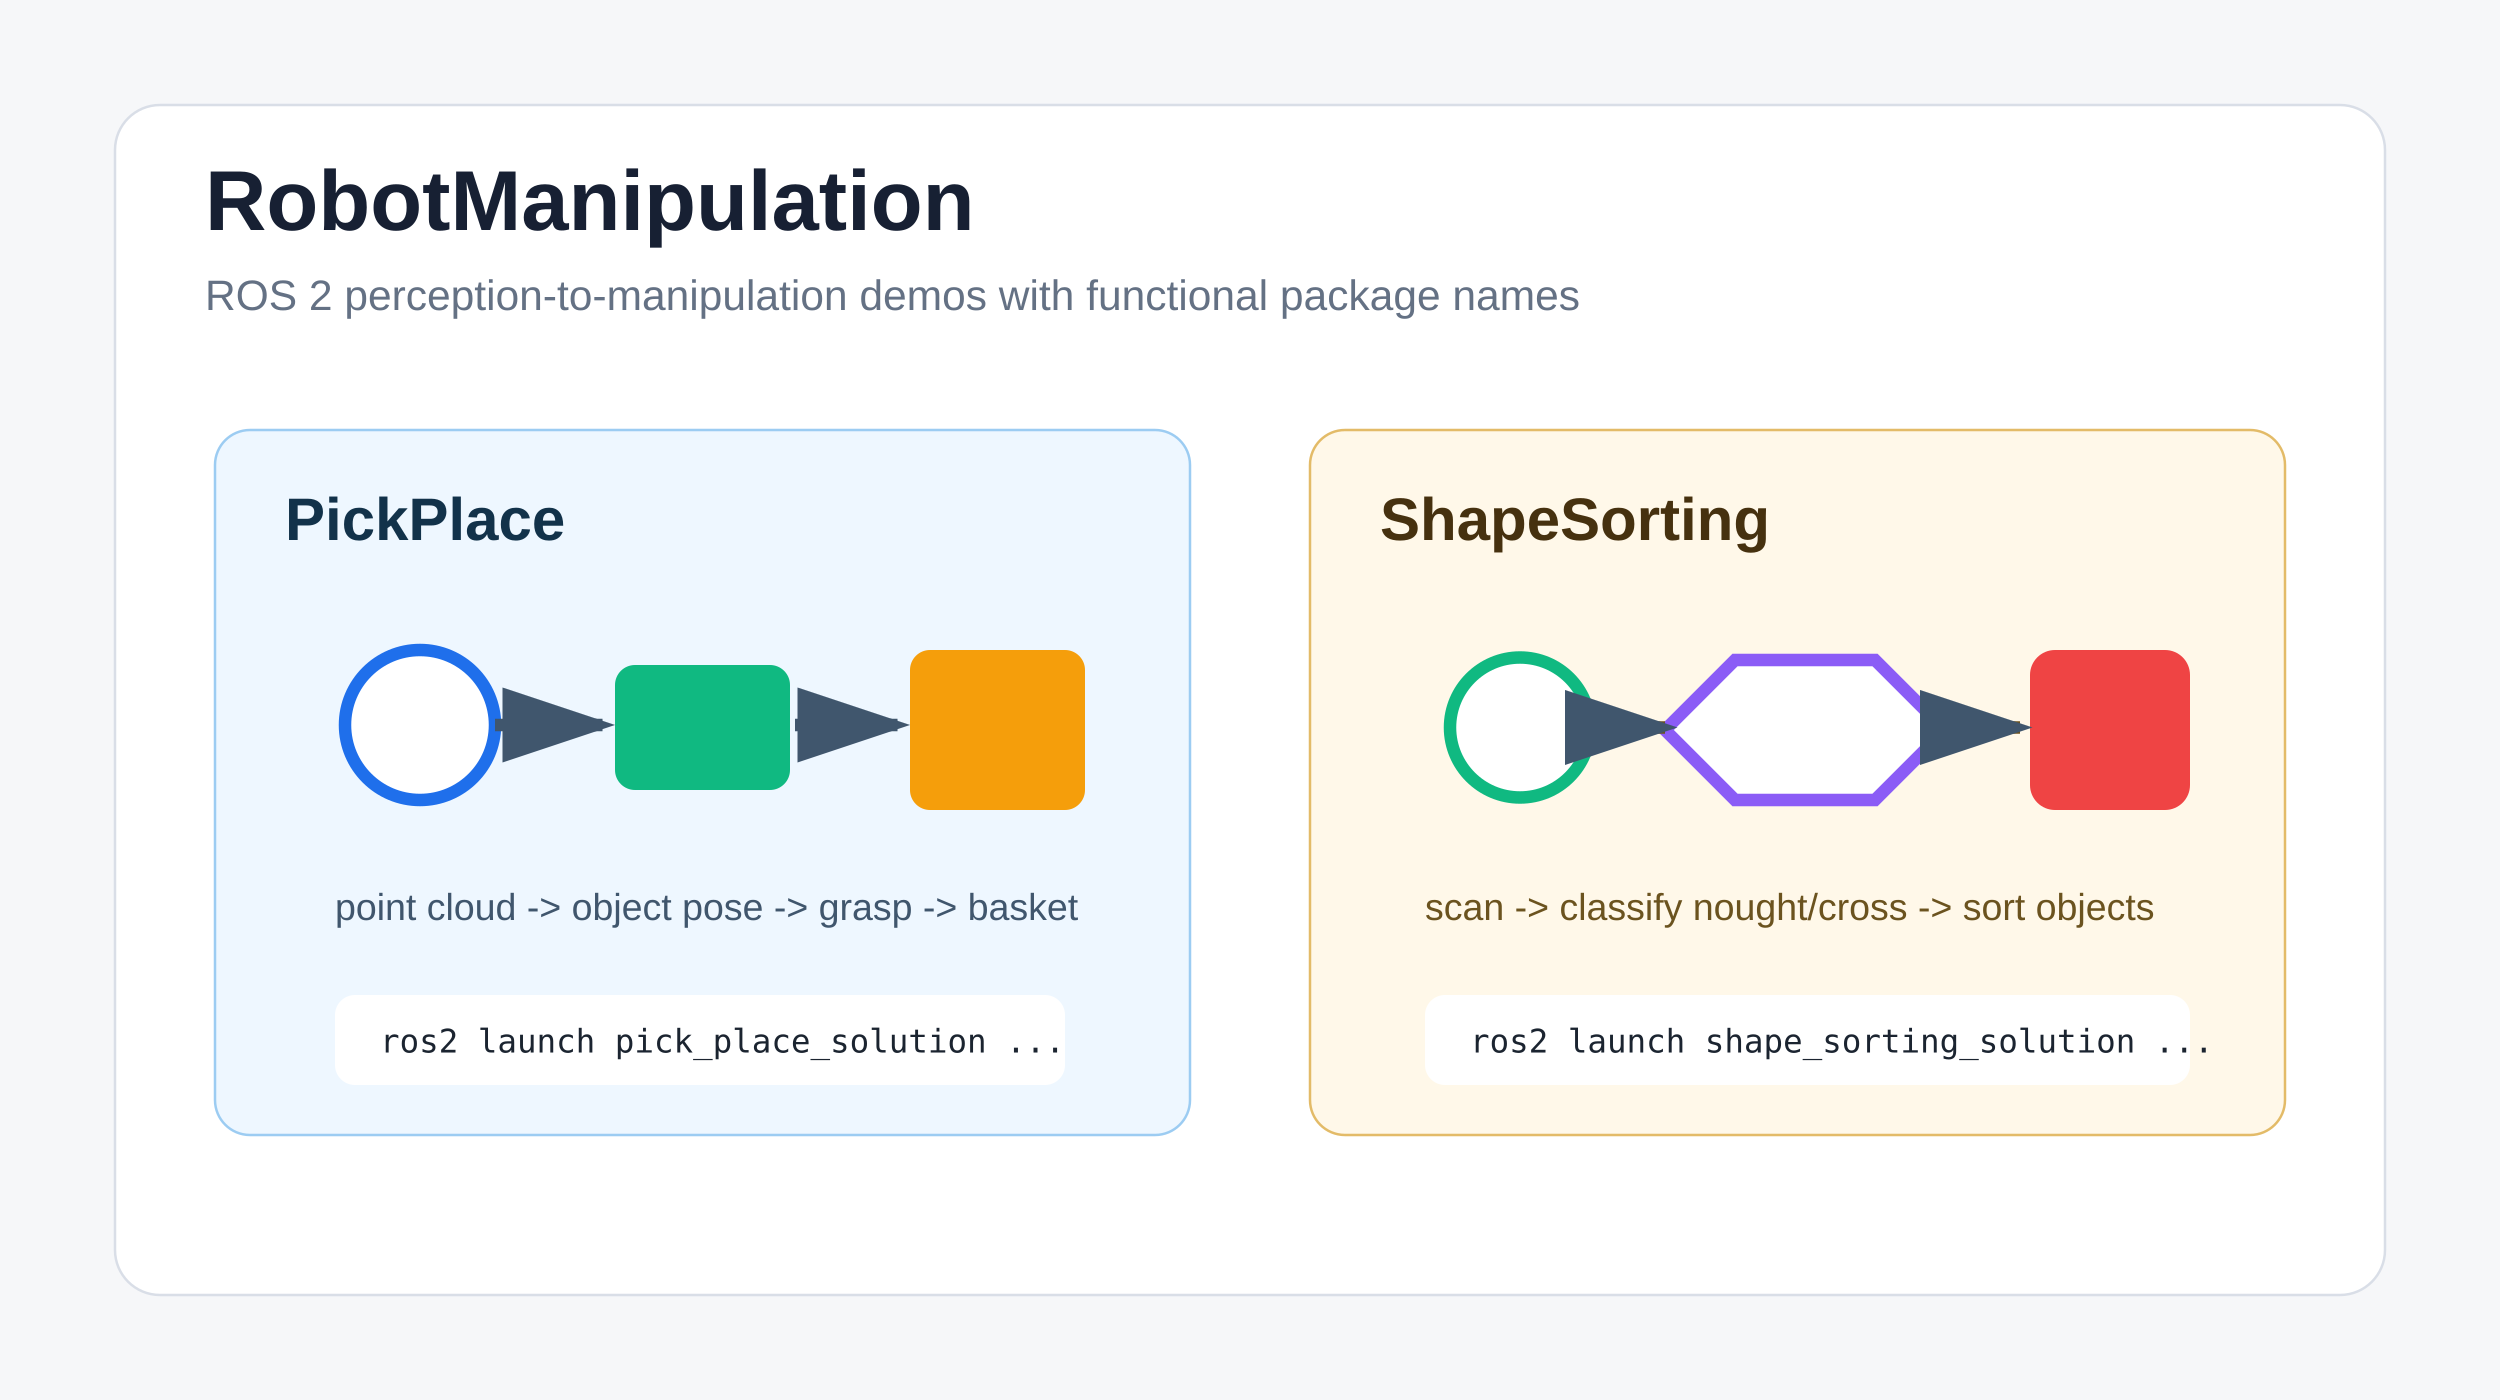
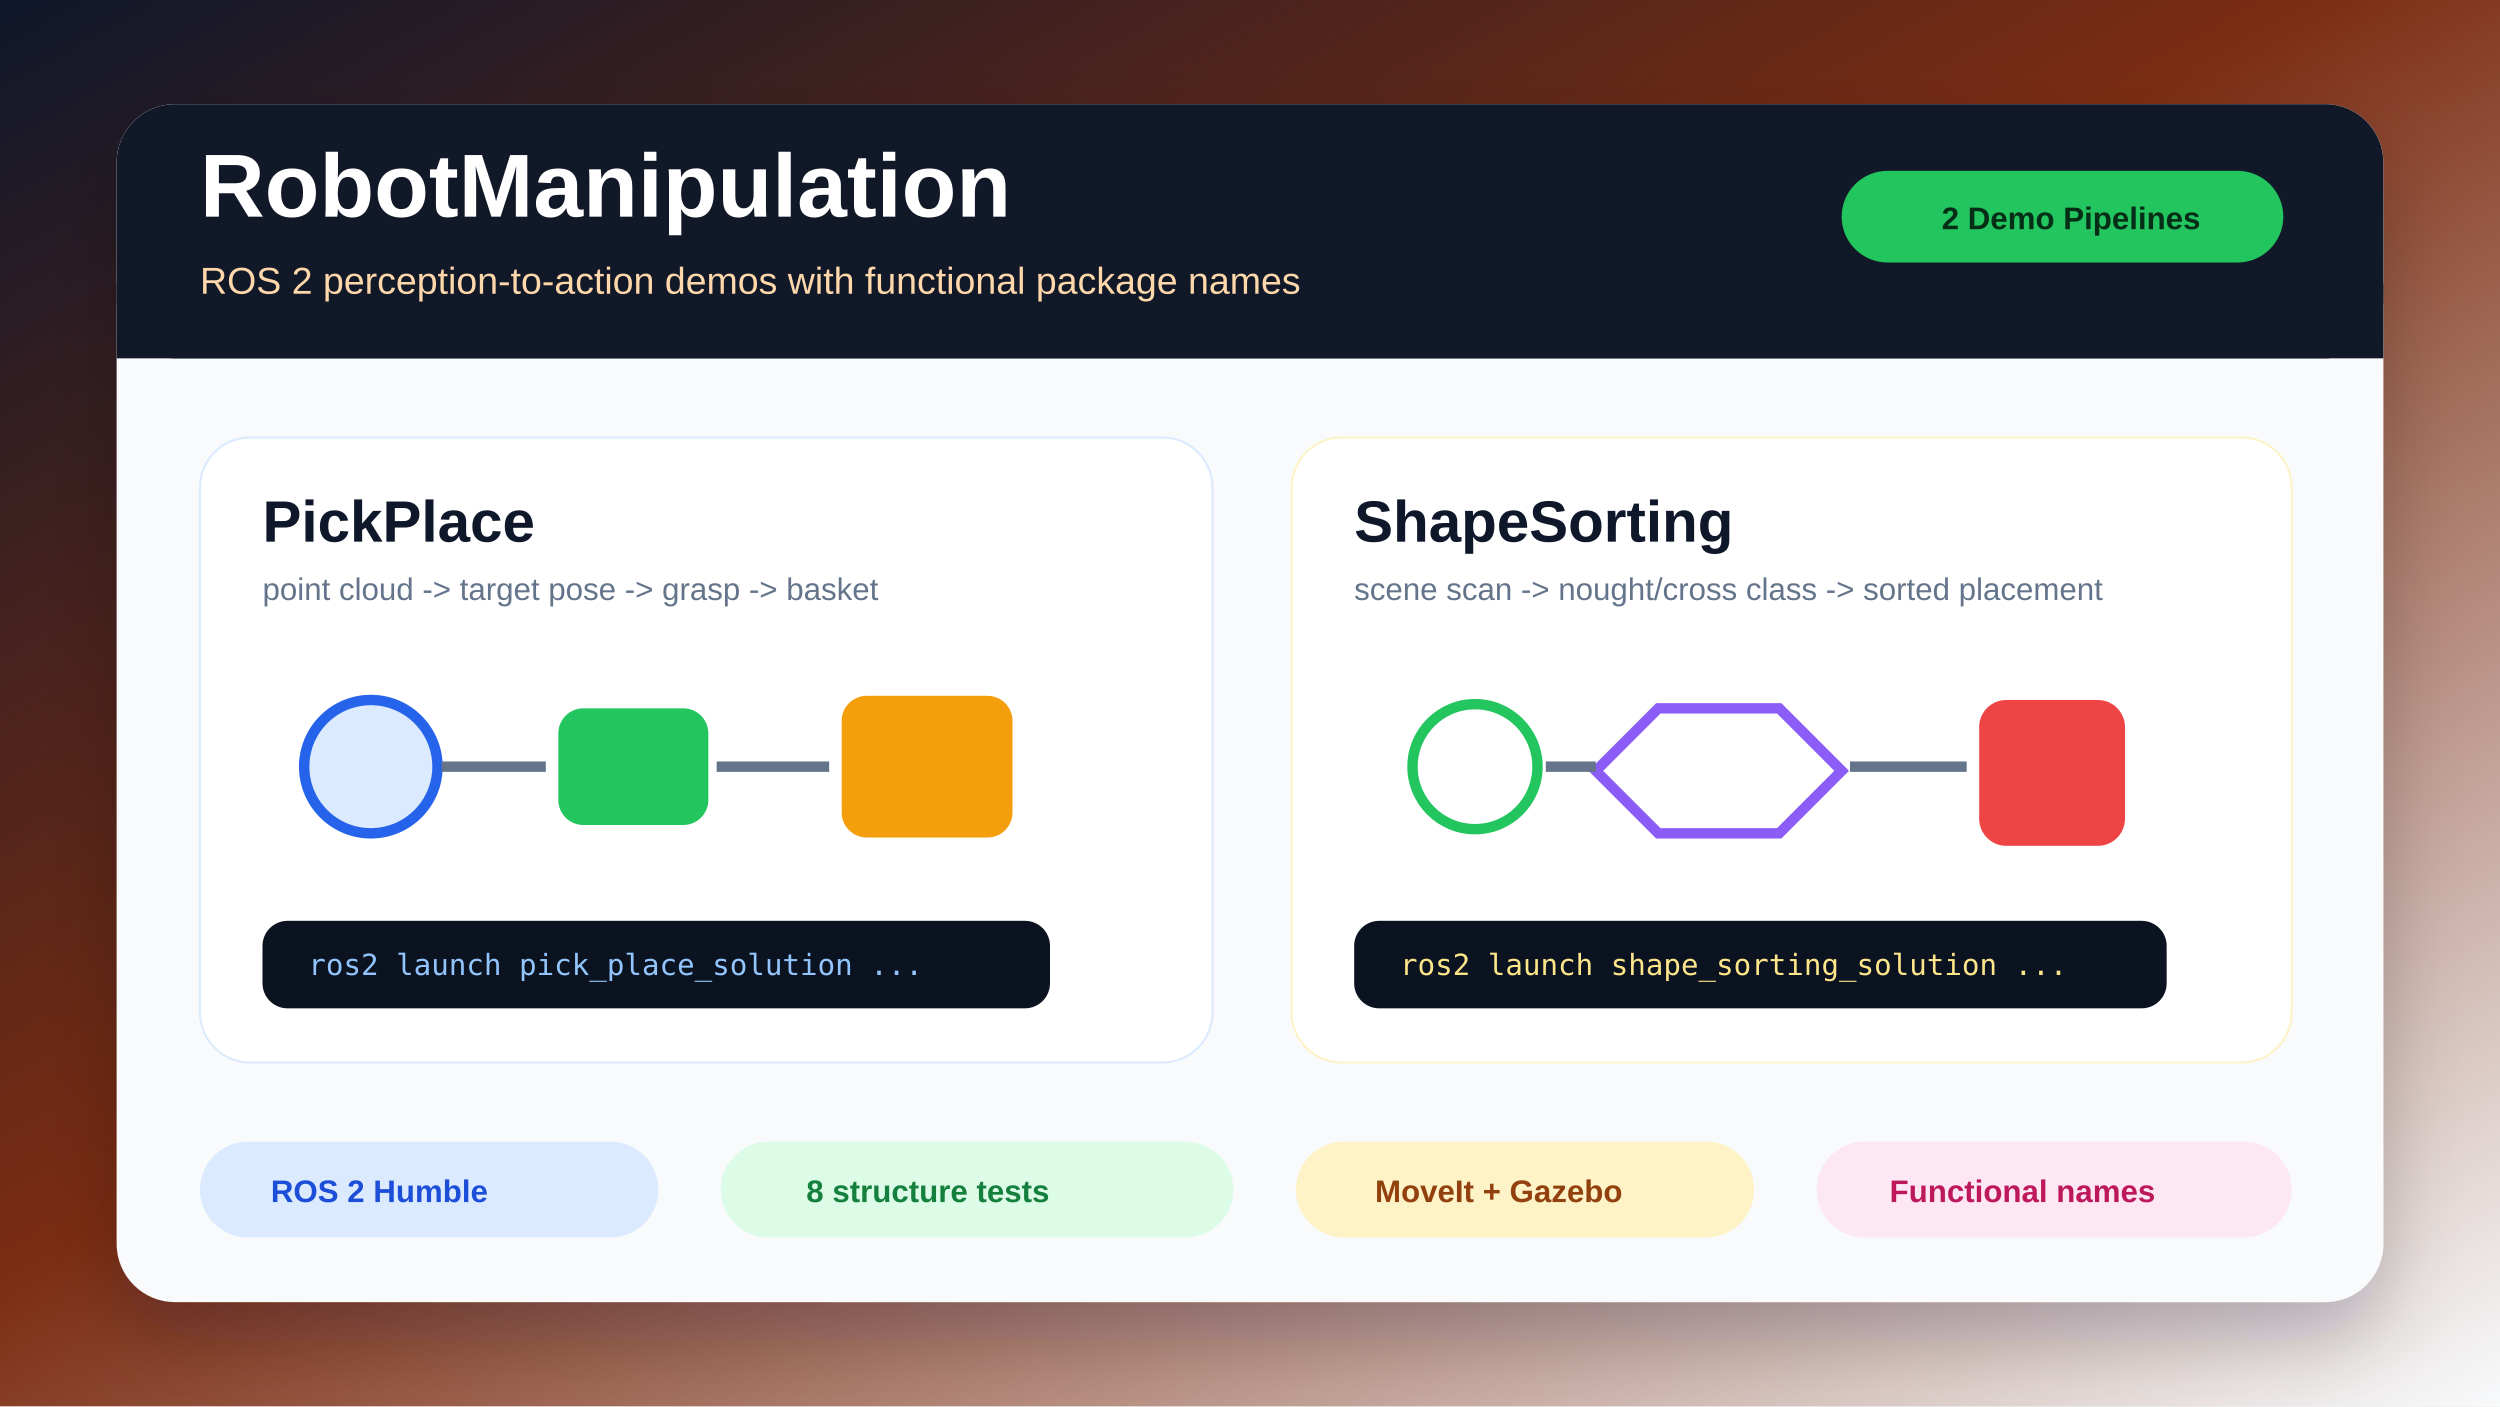
- <svg xmlns="http://www.w3.org/2000/svg" width="1000" height="560" viewBox="0 0 1000 560" role="img" aria-labelledby="title desc">
-   <rect width="1000" height="560" fill="#f6f7f9" />
-   <rect x="46" y="42" width="908" height="476" rx="18" fill="#ffffff" stroke="#d9dee7" />
-   <text x="82" y="92" fill="#172033" font-family="Arial, sans-serif" font-size="34" font-weight="700">RobotManipulation</text>
-   <text x="82" y="124" fill="#647184" font-family="Arial, sans-serif" font-size="17">ROS 2 perception-to-manipulation demos with functional package names</text>
-   <g transform="translate(86 172)">
-     <rect width="390" height="282" rx="14" fill="#eef7ff" stroke="#9cccf2" />
-     <text x="28" y="44" fill="#12324a" font-family="Arial, sans-serif" font-size="24" font-weight="700">PickPlace</text>
-     <circle cx="82" cy="118" r="30" fill="#ffffff" stroke="#1f6feb" stroke-width="5" />
-     <rect x="160" y="94" width="70" height="50" rx="8" fill="#10b981" />
-     <rect x="278" y="88" width="70" height="64" rx="8" fill="#f59e0b" />
-     <path d="M112 118 H155" stroke="#40566d" stroke-width="5" marker-end="url(#arrow)" />
-     <path d="M232 118 H273" stroke="#40566d" stroke-width="5" marker-end="url(#arrow)" />
-     <text x="48" y="196" fill="#40566d" font-family="Arial, sans-serif" font-size="15">point cloud -&gt; object pose -&gt; grasp -&gt; basket</text>
-     <rect x="48" y="226" width="292" height="36" rx="8" fill="#ffffff" />
-     <text x="66" y="249" fill="#1b2430" font-family="Menlo, Consolas, monospace" font-size="13">ros2 launch pick_place_solution ...</text>
+ <svg xmlns="http://www.w3.org/2000/svg" width="1200" height="675" viewBox="0 0 1200 675" role="img" aria-labelledby="title desc">
+   <defs>
+     <linearGradient id="bg" x1="0" y1="0" x2="1" y2="1">
+       <stop offset="0" stop-color="#0f172a" />
+       <stop offset="0.46" stop-color="#7c2d12" />
+       <stop offset="1" stop-color="#f8fafc" />
+     </linearGradient>
+     <filter id="shadow" x="-20%" y="-20%" width="140%" height="140%">
+       <feDropShadow dx="0" dy="18" stdDeviation="18" flood-color="#0f172a" flood-opacity="0.22" />
+     </filter>
+   </defs>
+   <rect width="1200" height="675" fill="url(#bg)" />
+   <rect x="56" y="50" width="1088" height="575" rx="28" fill="#f8fafc" filter="url(#shadow)" />
+   <rect x="56" y="50" width="1088" height="122" rx="28" fill="#111827" />
+   <rect x="56" y="136" width="1088" height="36" fill="#111827" />
+   <text x="96" y="104" fill="#ffffff" font-family="Arial, sans-serif" font-size="43" font-weight="700">RobotManipulation</text>
+   <text x="96" y="141" fill="#fed7aa" font-family="Arial, sans-serif" font-size="18">ROS 2 perception-to-action demos with functional package names</text>
+   <rect x="884" y="82" width="212" height="44" rx="22" fill="#22c55e" />
+   <text x="932" y="110" fill="#052e16" font-family="Arial, sans-serif" font-size="15" font-weight="700">2 Demo Pipelines</text>
+   <g transform="translate(96 210)">
+     <rect width="486" height="300" rx="24" fill="#ffffff" stroke="#dbeafe" />
+     <text x="30" y="50" fill="#0f172a" font-family="Arial, sans-serif" font-size="28" font-weight="700">PickPlace</text>
+     <text x="30" y="78" fill="#64748b" font-family="Arial, sans-serif" font-size="15">point cloud -&gt; target pose -&gt; grasp -&gt; basket</text>
+     <circle cx="82" cy="158" r="32" fill="#dbeafe" stroke="#2563eb" stroke-width="5" />
+     <rect x="172" y="130" width="72" height="56" rx="12" fill="#22c55e" />
+     <rect x="308" y="124" width="82" height="68" rx="12" fill="#f59e0b" />
+     <path d="M116 158 H166" stroke="#64748b" stroke-width="5" />
+     <path d="M248 158 H302" stroke="#64748b" stroke-width="5" />
+     <rect x="30" y="232" width="378" height="42" rx="12" fill="#0b1220" />
+     <text x="52" y="258" fill="#93c5fd" font-family="Menlo, Consolas, monospace" font-size="14">ros2 launch pick_place_solution ...</text>
  </g>
-   <g transform="translate(524 172)">
-     <rect width="390" height="282" rx="14" fill="#fff8e9" stroke="#e3bb68" />
-     <text x="28" y="44" fill="#46310f" font-family="Arial, sans-serif" font-size="24" font-weight="700">ShapeSorting</text>
-     <circle cx="84" cy="119" r="28" fill="#ffffff" stroke="#10b981" stroke-width="5" />
-     <path d="M170 92 h56 l28 28 -28 28 h-56 l-28 -28z" fill="#ffffff" stroke="#8b5cf6" stroke-width="5" />
-     <rect x="288" y="88" width="64" height="64" rx="10" fill="#ef4444" />
-     <path d="M114 119 H142" stroke="#6b531f" stroke-width="5" marker-end="url(#arrow)" />
-     <path d="M256 119 H284" stroke="#6b531f" stroke-width="5" marker-end="url(#arrow)" />
-     <text x="46" y="196" fill="#6b531f" font-family="Arial, sans-serif" font-size="15">scan -&gt; classify nought/cross -&gt; sort objects</text>
-     <rect x="46" y="226" width="306" height="36" rx="8" fill="#ffffff" />
-     <text x="64" y="249" fill="#1b2430" font-family="Menlo, Consolas, monospace" font-size="13">ros2 launch shape_sorting_solution ...</text>
+   <g transform="translate(620 210)">
+     <rect width="480" height="300" rx="24" fill="#ffffff" stroke="#fef3c7" />
+     <text x="30" y="50" fill="#0f172a" font-family="Arial, sans-serif" font-size="28" font-weight="700">ShapeSorting</text>
+     <text x="30" y="78" fill="#64748b" font-family="Arial, sans-serif" font-size="15">scene scan -&gt; nought/cross class -&gt; sorted placement</text>
+     <circle cx="88" cy="158" r="30" fill="#ffffff" stroke="#22c55e" stroke-width="5" />
+     <path d="M176 130 h58 l30 30 -30 30 h-58 l-30 -30z" fill="#ffffff" stroke="#8b5cf6" stroke-width="5" />
+     <rect x="330" y="126" width="70" height="70" rx="13" fill="#ef4444" />
+     <path d="M122 158 H146" stroke="#64748b" stroke-width="5" />
+     <path d="M268 158 H324" stroke="#64748b" stroke-width="5" />
+     <rect x="30" y="232" width="390" height="42" rx="12" fill="#0b1220" />
+     <text x="52" y="258" fill="#fde68a" font-family="Menlo, Consolas, monospace" font-size="14">ros2 launch shape_sorting_solution ...</text>
  </g>
-   <defs>
-     <marker id="arrow" markerWidth="10" markerHeight="10" refX="8" refY="3" orient="auto" markerUnits="strokeWidth">
-       <path d="M0,0 L0,6 L9,3 z" fill="#40566d" />
-     </marker>
-   </defs>
+   <g font-family="Arial, sans-serif">
+     <rect x="96" y="548" width="220" height="46" rx="23" fill="#dbeafe" />
+     <text x="130" y="577" fill="#1d4ed8" font-size="15" font-weight="700">ROS 2 Humble</text>
+     <rect x="346" y="548" width="246" height="46" rx="23" fill="#dcfce7" />
+     <text x="387" y="577" fill="#15803d" font-size="15" font-weight="700">8 structure tests</text>
+     <rect x="622" y="548" width="220" height="46" rx="23" fill="#fef3c7" />
+     <text x="660" y="577" fill="#92400e" font-size="15" font-weight="700">MoveIt + Gazebo</text>
+     <rect x="872" y="548" width="228" height="46" rx="23" fill="#fce7f3" />
+     <text x="907" y="577" fill="#be185d" font-size="15" font-weight="700">Functional names</text>
+   </g>
</svg>
